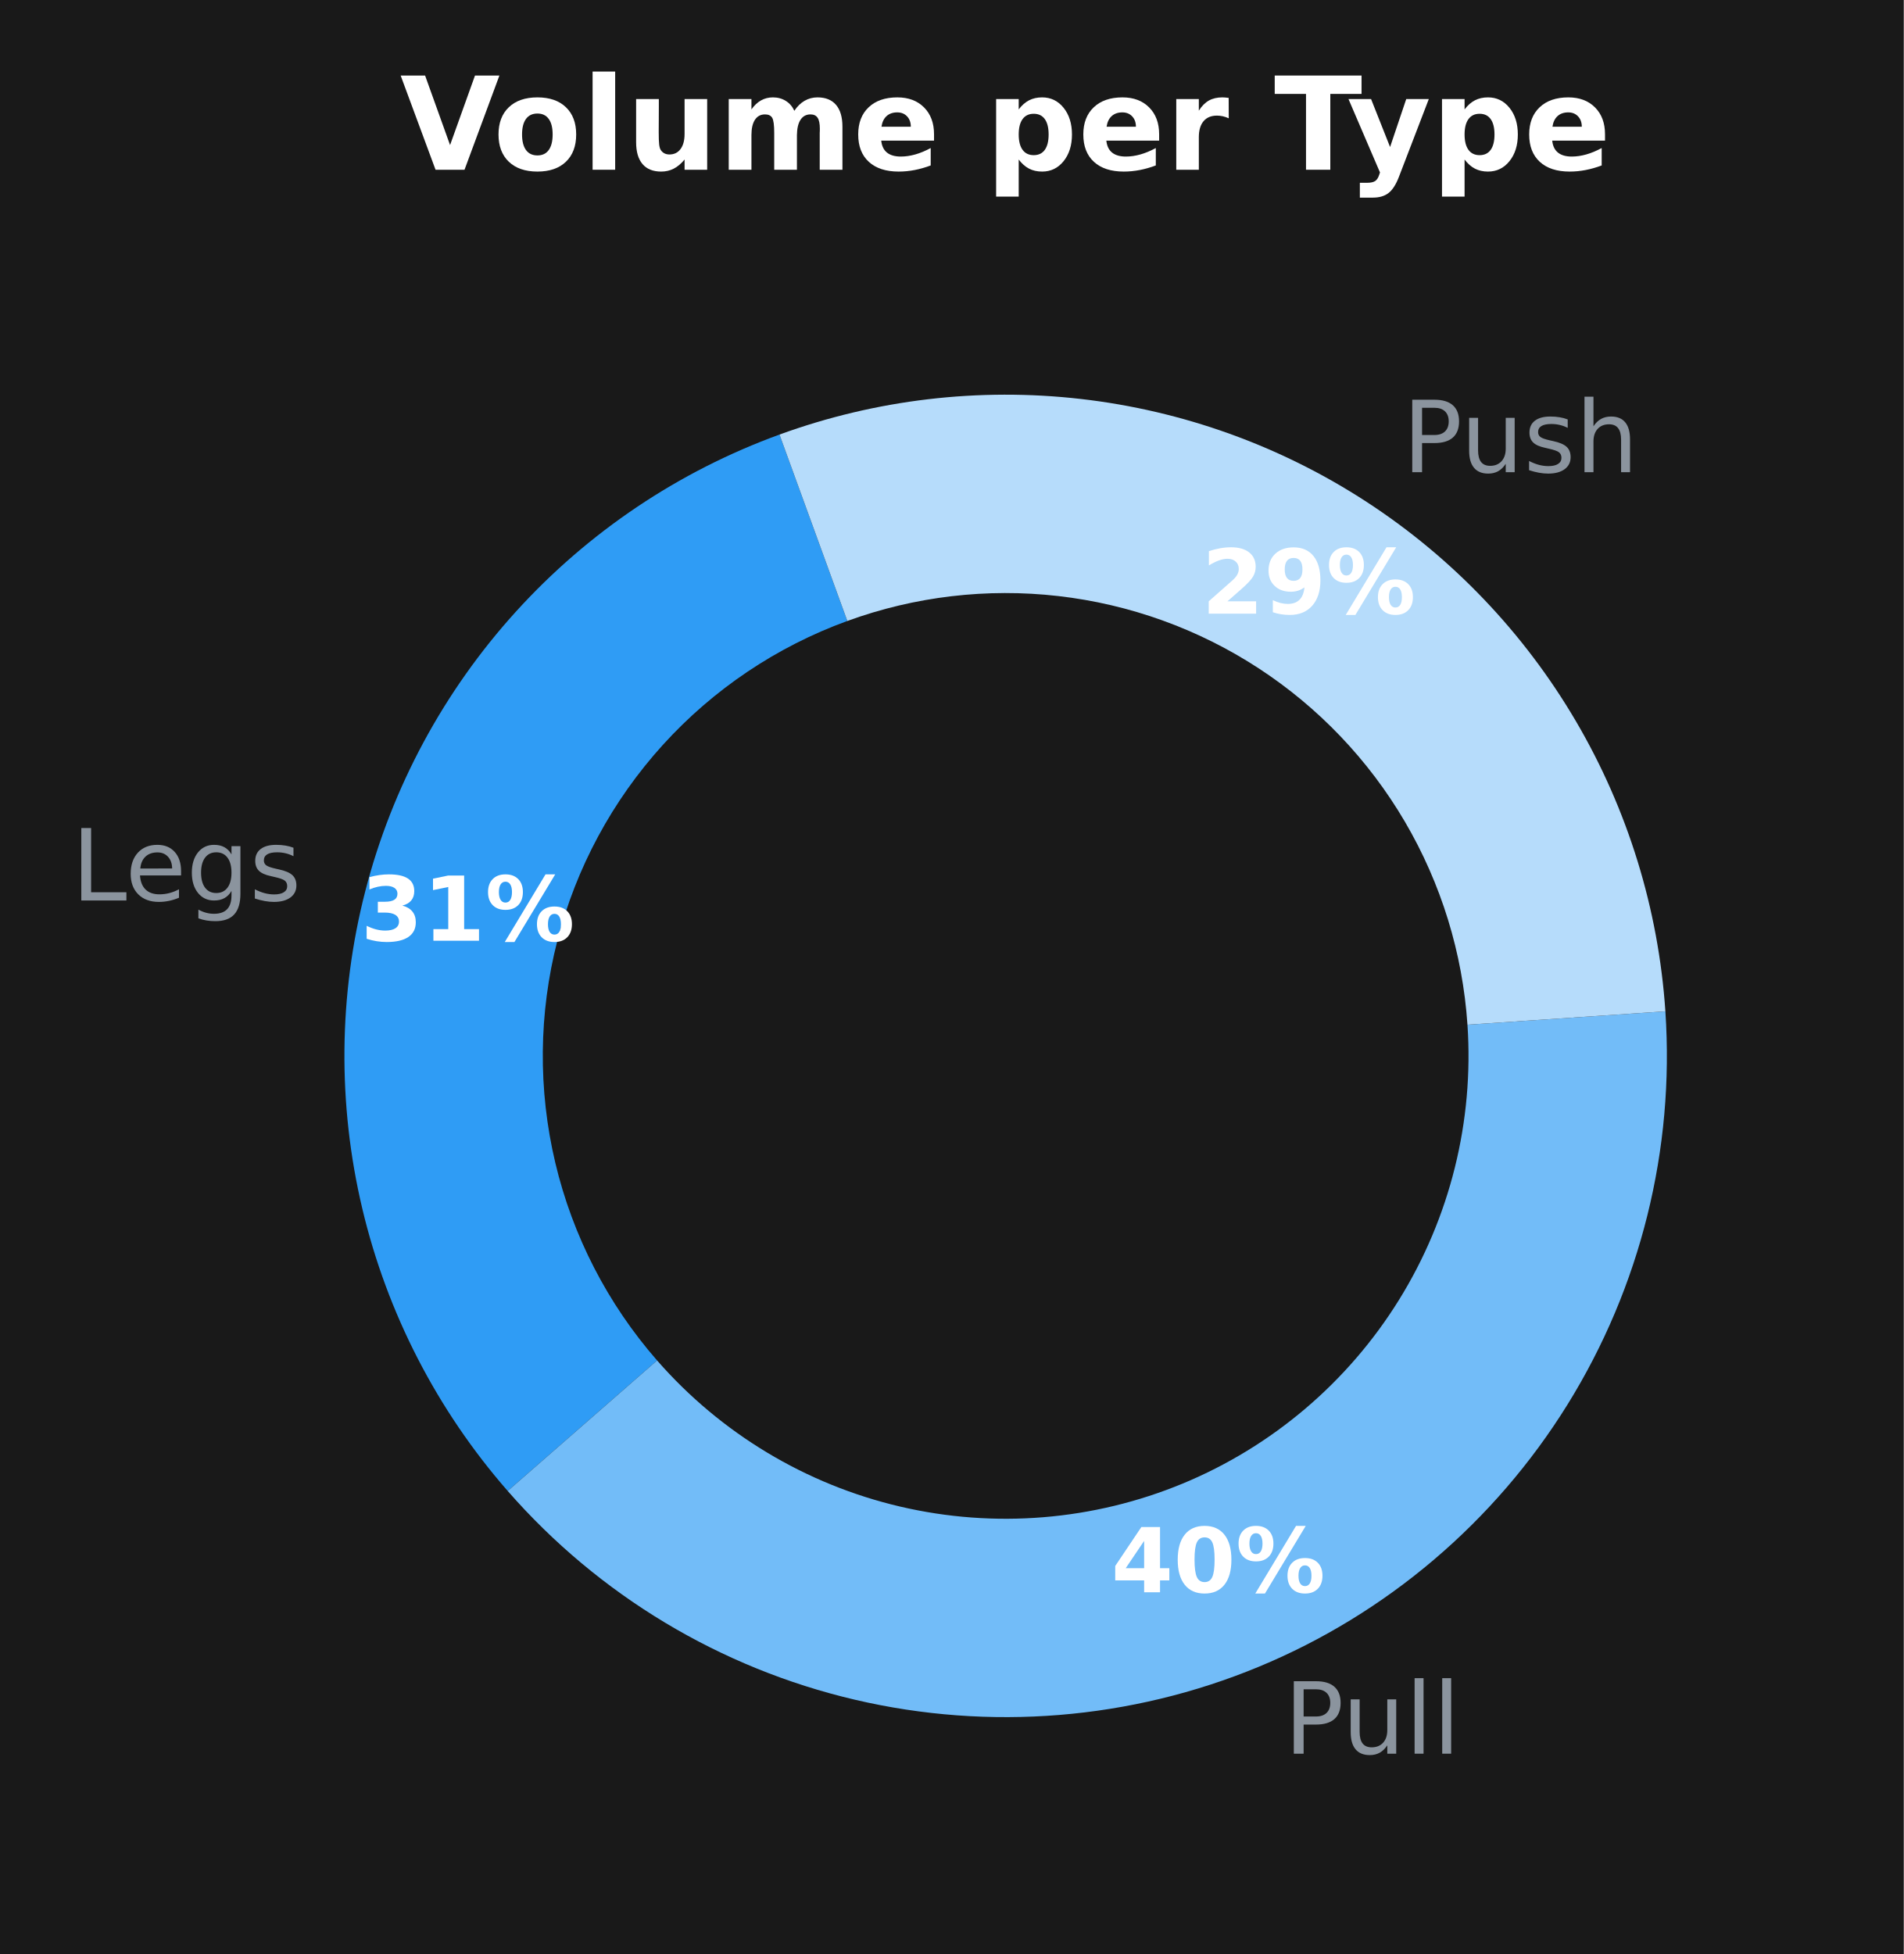
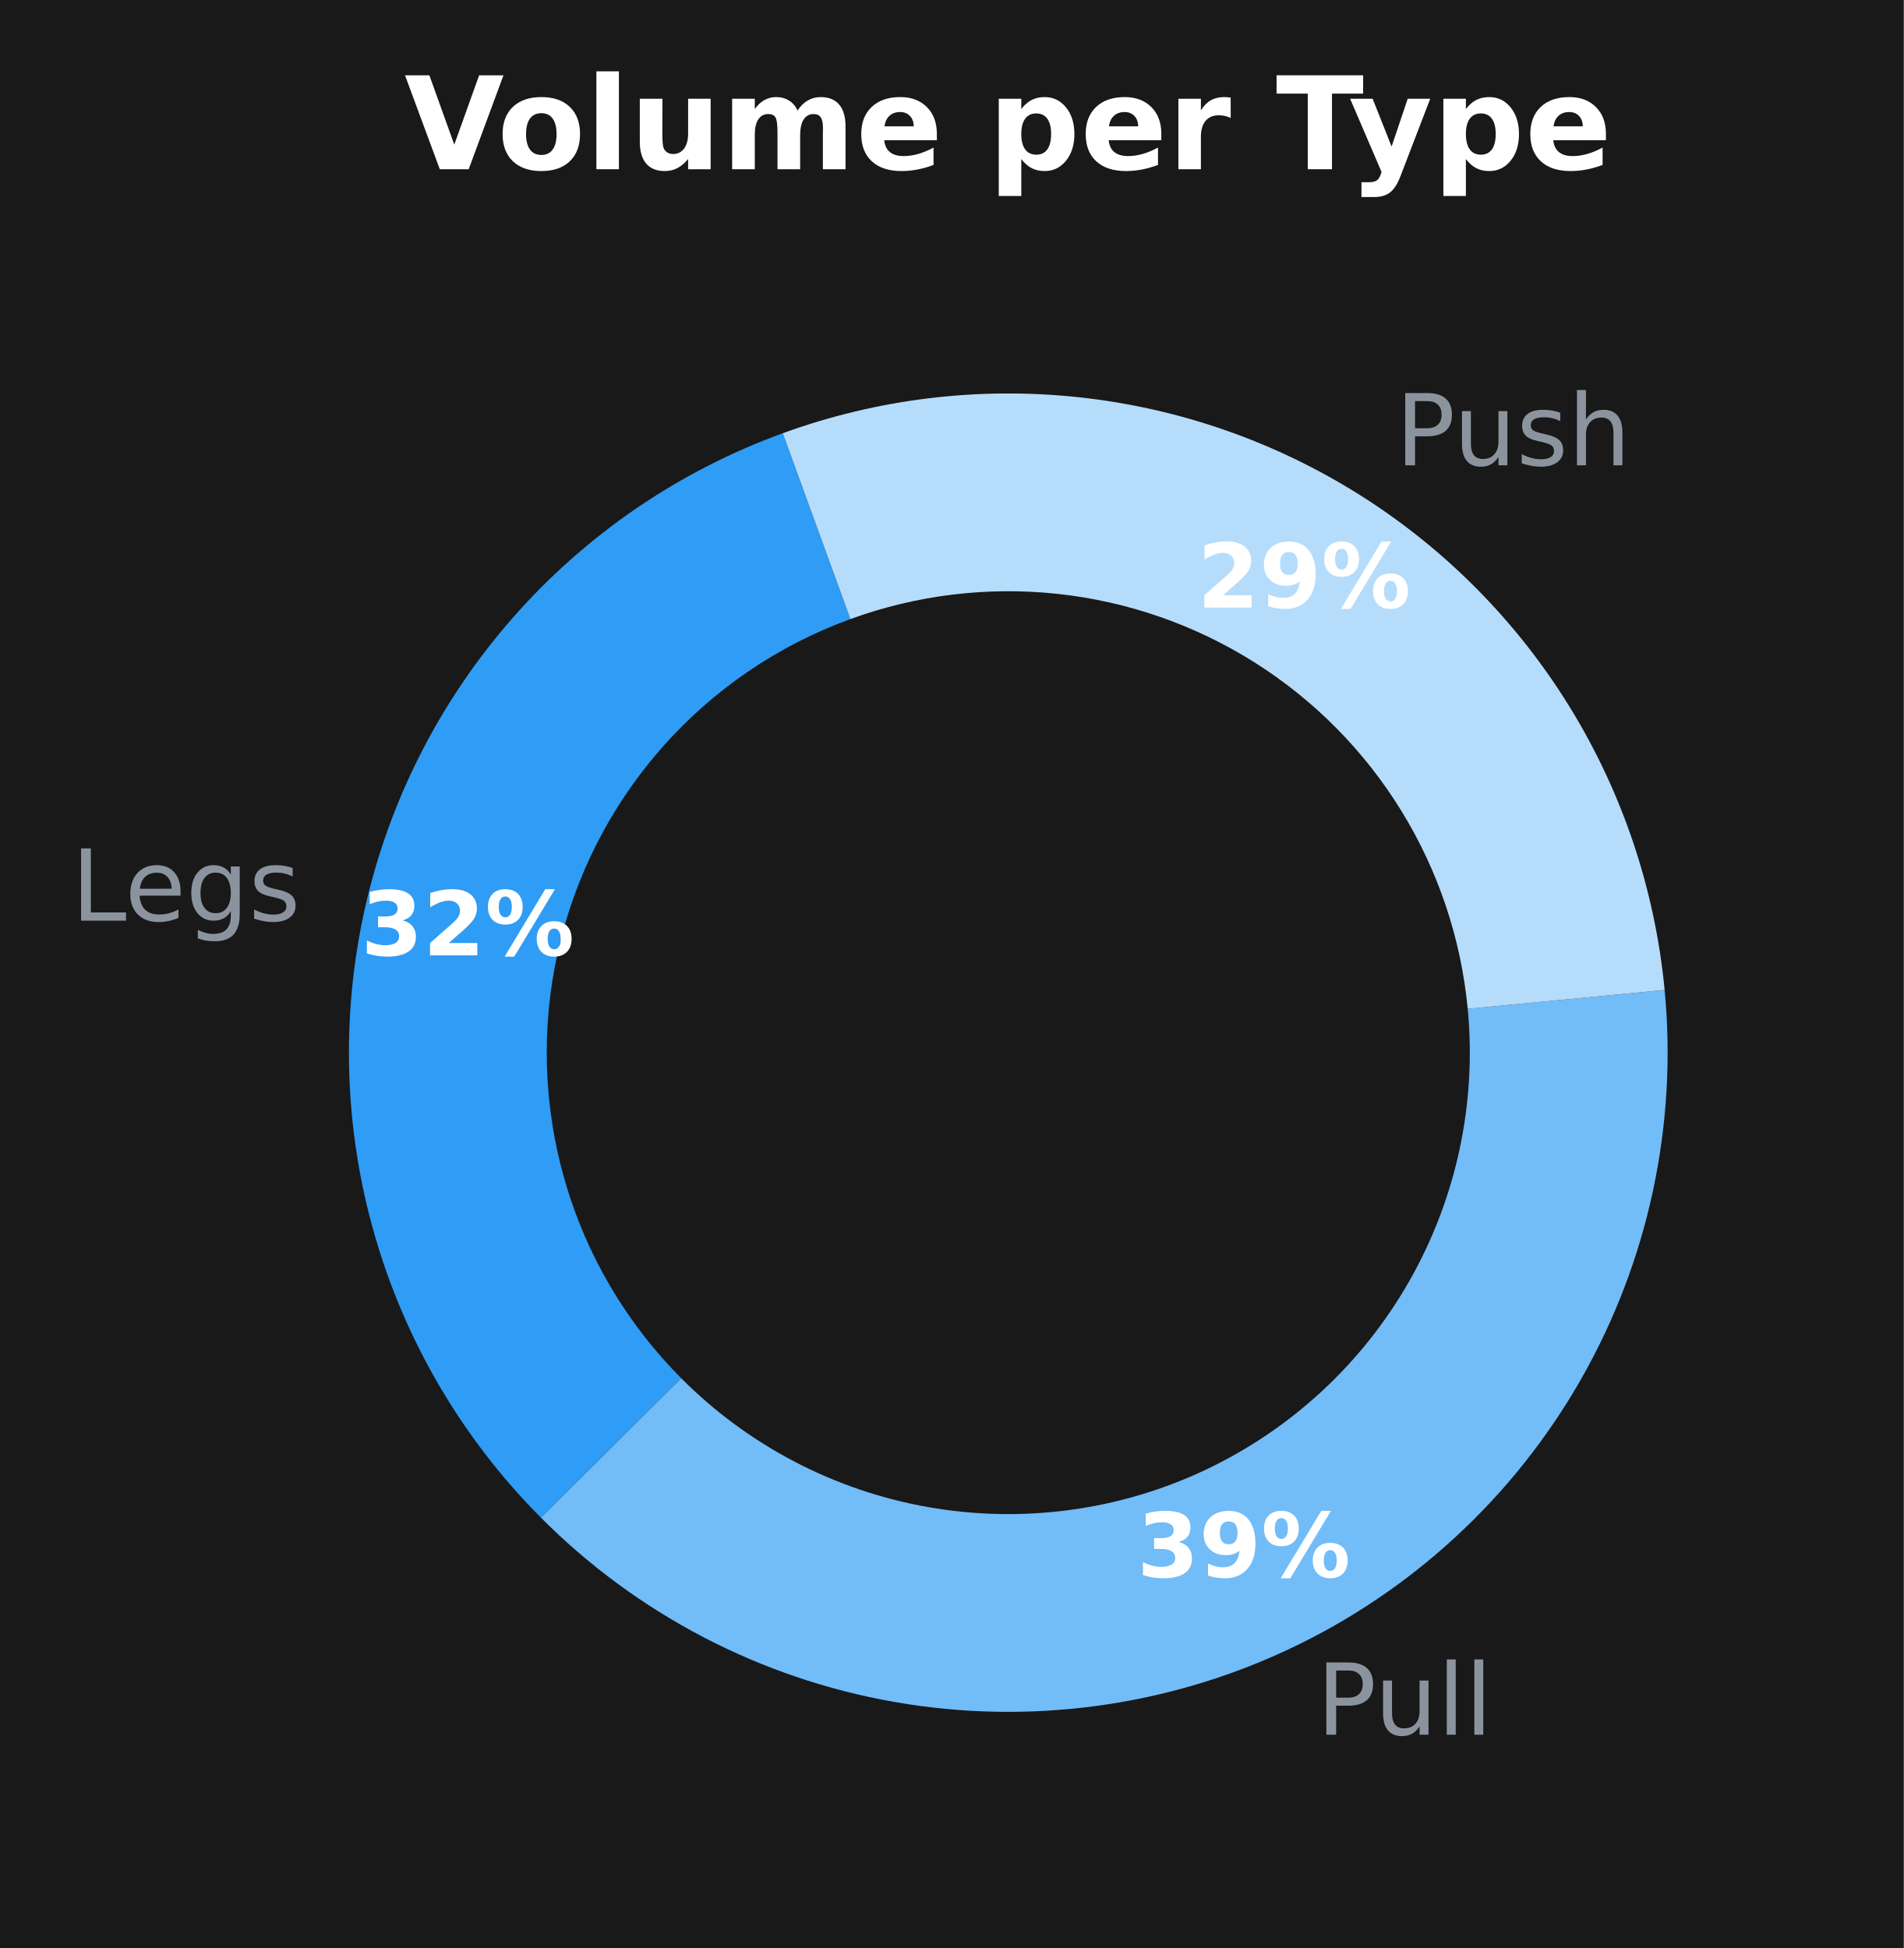
- <svg xmlns="http://www.w3.org/2000/svg" xmlns:xlink="http://www.w3.org/1999/xlink" width="191.541pt" height="196.598pt" viewBox="0 0 191.541 196.598" version="1.1">
+ <svg xmlns="http://www.w3.org/2000/svg" xmlns:xlink="http://www.w3.org/1999/xlink" width="192.096pt" height="196.598pt" viewBox="0 0 192.096 196.598" version="1.1">
  <defs>
    <style type="text/css">*{stroke-linejoin: round; stroke-linecap: butt}</style>
  </defs>
  <g id="figure_1">
    <g id="patch_1">
-       <path d="M 0 196.598  L 191.541 196.598  L 191.541 0  L 0 0  z " style="fill: #191919" />
+       <path d="M 0 196.598  L 192.096 196.598  L 192.096 0  L 0 0  z " style="fill: #191919" />
    </g>
    <g id="axes_1">
      <g id="patch_2">
-         <path d="M 78.427 43.722  C 68.272 47.418 59.168 53.534 51.907 61.538  C 44.646 69.542 39.443 79.196 36.751 89.662  C 34.058 100.128 33.956 111.094 36.453 121.609  C 38.949 132.123 43.971 141.872 51.081 150.011  L 66.111 136.879  C 61.134 131.182 57.619 124.358 55.871 116.997  C 54.123 109.637 54.195 101.961 56.08 94.635  C 57.965 87.308 61.606 80.551 66.689 74.948  C 71.772 69.345 78.144 65.064 85.253 62.477  z " style="fill: #2f9cf5" />
+         <path d="M 78.982 43.722  C 68.483 47.543 59.114 53.949 51.742 62.345  C 44.371 70.74 39.232 80.86 36.801 91.765  C 34.371 102.67 34.726 114.013 37.834 124.745  C 40.942 135.477 46.704 145.255 54.586 153.173  L 68.731 139.092  C 63.214 133.55 59.18 126.705 57.004 119.193  C 54.829 111.681 54.58 103.74 56.282 96.107  C 57.983 88.473 61.58 81.39 66.74 75.513  C 71.9 69.635 78.459 65.152 85.808 62.477  z " style="fill: #2f9cf5" />
      </g>
      <g id="patch_3">
-         <path d="M 51.081 150.011  C 60.241 160.494 72.463 167.842 86.017 171.015  C 99.571 174.188 113.785 173.028 126.646 167.699  C 139.506 162.371 150.375 153.138 157.714 141.309  C 165.052 129.48 168.496 115.641 167.557 101.752  L 147.644 103.098  C 148.301 112.82 145.891 122.507 140.754 130.788  C 135.617 139.068 128.008 145.531 119.006 149.261  C 110.004 152.991 100.054 153.803 90.566 151.582  C 81.078 149.361 72.523 144.217 66.111 136.879  z " style="fill: #72bcf8" />
+         <path d="M 54.586 153.173  C 64.258 162.889 76.7 169.382 90.201 171.758  C 103.703 174.135 117.614 172.282 130.022 166.453  C 142.43 160.624 152.739 151.1 159.529 139.191  C 166.32 127.282 169.266 113.56 167.963 99.913  L 148.095 101.811  C 149.007 111.364 146.944 120.969 142.191 129.305  C 137.438 137.641 130.222 144.308 121.536 148.388  C 112.851 152.469 103.113 153.766 93.662 152.102  C 84.211 150.439 75.501 145.894 68.731 139.092  z " style="fill: #72bcf8" />
      </g>
      <g id="patch_4">
-         <path d="M 167.557 101.752  C 166.862 91.46 163.782 81.47 158.562 72.573  C 153.342 63.676 146.124 56.113 137.479 50.485  C 128.835 44.857 118.999 41.316 108.75 40.142  C 98.502 38.968 88.12 40.194 78.427 43.722  L 85.253 62.477  C 92.038 60.007 99.306 59.149 106.479 59.971  C 113.653 60.792 120.539 63.271 126.59 67.211  C 132.641 71.151 137.694 76.444 141.348 82.672  C 145.002 88.9 147.157 95.893 147.644 103.098  z " style="fill: #b6dcfb" />
+         <path d="M 167.963 99.913  C 166.997 89.8 163.727 80.041 158.405 71.387  C 153.083 62.733 145.848 55.412 137.258 49.987  C 128.668 44.563 118.948 41.177 108.847 40.091  C 98.746 39.005 88.529 40.247 78.982 43.722  L 85.808 62.477  C 92.491 60.045 99.643 59.175 106.714 59.935  C 113.785 60.695 120.588 63.065 126.601 66.862  C 132.615 70.66 137.679 75.784 141.404 81.842  C 145.13 87.9 147.418 94.731 148.095 101.811  z " style="fill: #b6dcfb" />
      </g>
      <g id="matplotlib.axis_1" />
      <g id="matplotlib.axis_2" />
      <g id="text_1">
-         <g style="fill: #8b949e" transform="translate(7.2 90.60188) scale(0.1 -0.1)">
+         <g style="fill: #8b949e" transform="translate(7.2 92.91496) scale(0.1 -0.1)">
          <defs>
            <path id="DejaVuSans-2f" d="M 628 4666  L 1259 4666  L 1259 531  L 3531 531  L 3531 0  L 628 0  L 628 4666  z " transform="scale(0.015625)" />
            <path id="DejaVuSans-48" d="M 3597 1894  L 3597 1613  L 953 1613  Q 991 1019 1311 708  Q 1631 397 2203 397  Q 2534 397 2845 478  Q 3156 559 3463 722  L 3463 178  Q 3153 47 2828 -22  Q 2503 -91 2169 -91  Q 1331 -91 842 396  Q 353 884 353 1716  Q 353 2575 817 3079  Q 1281 3584 2069 3584  Q 2775 3584 3186 3129  Q 3597 2675 3597 1894  z M 3022 2063  Q 3016 2534 2758 2815  Q 2500 3097 2075 3097  Q 1594 3097 1305 2825  Q 1016 2553 972 2059  L 3022 2063  z " transform="scale(0.015625)" />
            <path id="DejaVuSans-4a" d="M 2906 1791  Q 2906 2416 2648 2759  Q 2391 3103 1925 3103  Q 1463 3103 1205 2759  Q 947 2416 947 1791  Q 947 1169 1205 825  Q 1463 481 1925 481  Q 2391 481 2648 825  Q 2906 1169 2906 1791  z M 3481 434  Q 3481 -459 3084 -895  Q 2688 -1331 1869 -1331  Q 1566 -1331 1297 -1286  Q 1028 -1241 775 -1147  L 775 -588  Q 1028 -725 1275 -790  Q 1522 -856 1778 -856  Q 2344 -856 2625 -561  Q 2906 -266 2906 331  L 2906 616  Q 2728 306 2450 153  Q 2172 0 1784 0  Q 1141 0 747 490  Q 353 981 353 1791  Q 353 2603 747 3093  Q 1141 3584 1784 3584  Q 2172 3584 2450 3431  Q 2728 3278 2906 2969  L 2906 3500  L 3481 3500  L 3481 434  z " transform="scale(0.015625)" />
            <path id="DejaVuSans-56" d="M 2834 3397  L 2834 2853  Q 2591 2978 2328 3040  Q 2066 3103 1784 3103  Q 1356 3103 1142 2972  Q 928 2841 928 2578  Q 928 2378 1081 2264  Q 1234 2150 1697 2047  L 1894 2003  Q 2506 1872 2764 1633  Q 3022 1394 3022 966  Q 3022 478 2636 193  Q 2250 -91 1575 -91  Q 1294 -91 989 -36  Q 684 19 347 128  L 347 722  Q 666 556 975 473  Q 1284 391 1588 391  Q 1994 391 2212 530  Q 2431 669 2431 922  Q 2431 1156 2273 1281  Q 2116 1406 1581 1522  L 1381 1569  Q 847 1681 609 1914  Q 372 2147 372 2553  Q 372 3047 722 3315  Q 1072 3584 1716 3584  Q 2034 3584 2315 3537  Q 2597 3491 2834 3397  z " transform="scale(0.015625)" />
          </defs>
          <use xlink:href="#DejaVuSans-2f" />
          <use xlink:href="#DejaVuSans-48" transform="translate(53.96875 0)" />
          <use xlink:href="#DejaVuSans-4a" transform="translate(115.5 0)" />
          <use xlink:href="#DejaVuSans-56" transform="translate(178.9844 0)" />
        </g>
      </g>
      <g id="text_2">
-         <g style="fill: #8b949e" transform="translate(129.1921 176.4436) scale(0.1 -0.1)">
+         <g style="fill: #8b949e" transform="translate(132.8511 175.0725) scale(0.1 -0.1)">
          <defs>
            <path id="DejaVuSans-33" d="M 1259 4147  L 1259 2394  L 2053 2394  Q 2494 2394 2734 2622  Q 2975 2850 2975 3272  Q 2975 3691 2734 3919  Q 2494 4147 2053 4147  L 1259 4147  z M 628 4666  L 2053 4666  Q 2838 4666 3239 4311  Q 3641 3956 3641 3272  Q 3641 2581 3239 2228  Q 2838 1875 2053 1875  L 1259 1875  L 1259 0  L 628 0  L 628 4666  z " transform="scale(0.015625)" />
            <path id="DejaVuSans-58" d="M 544 1381  L 544 3500  L 1119 3500  L 1119 1403  Q 1119 906 1312 657  Q 1506 409 1894 409  Q 2359 409 2629 706  Q 2900 1003 2900 1516  L 2900 3500  L 3475 3500  L 3475 0  L 2900 0  L 2900 538  Q 2691 219 2414 64  Q 2138 -91 1772 -91  Q 1169 -91 856 284  Q 544 659 544 1381  z M 1991 3584  L 1991 3584  z " transform="scale(0.015625)" />
            <path id="DejaVuSans-4f" d="M 603 4863  L 1178 4863  L 1178 0  L 603 0  L 603 4863  z " transform="scale(0.015625)" />
          </defs>
          <use xlink:href="#DejaVuSans-33" />
          <use xlink:href="#DejaVuSans-58" transform="translate(58.54688 0)" />
          <use xlink:href="#DejaVuSans-4f" transform="translate(121.9219 0)" />
          <use xlink:href="#DejaVuSans-4f" transform="translate(149.7031 0)" />
        </g>
      </g>
      <g id="text_3">
-         <g style="fill: #8b949e" transform="translate(141.1093 47.50791) scale(0.1 -0.1)">
+         <g style="fill: #8b949e" transform="translate(140.8104 46.96026) scale(0.1 -0.1)">
          <defs>
            <path id="DejaVuSans-4b" d="M 3513 2113  L 3513 0  L 2938 0  L 2938 2094  Q 2938 2591 2744 2837  Q 2550 3084 2163 3084  Q 1697 3084 1428 2787  Q 1159 2491 1159 1978  L 1159 0  L 581 0  L 581 4863  L 1159 4863  L 1159 2956  Q 1366 3272 1645 3428  Q 1925 3584 2291 3584  Q 2894 3584 3203 3211  Q 3513 2838 3513 2113  z " transform="scale(0.015625)" />
          </defs>
          <use xlink:href="#DejaVuSans-33" />
          <use xlink:href="#DejaVuSans-58" transform="translate(58.54688 0)" />
          <use xlink:href="#DejaVuSans-56" transform="translate(121.9219 0)" />
          <use xlink:href="#DejaVuSans-4b" transform="translate(174.0156 0)" />
        </g>
      </g>
      <g id="text_4">
-         <g style="fill: #ffffff" transform="translate(36.2884 94.65191) scale(0.09 -0.09)">
+         <g style="fill: #ffffff" transform="translate(36.41963 96.41826) scale(0.09 -0.09)">
          <defs>
            <path id="DejaVuSans-Bold-16" d="M 2981 2516  Q 3453 2394 3698 2092  Q 3944 1791 3944 1325  Q 3944 631 3412 270  Q 2881 -91 1863 -91  Q 1503 -91 1142 -33  Q 781 25 428 141  L 428 1069  Q 766 900 1098 814  Q 1431 728 1753 728  Q 2231 728 2486 893  Q 2741 1059 2741 1369  Q 2741 1688 2480 1852  Q 2219 2016 1709 2016  L 1228 2016  L 1228 2791  L 1734 2791  Q 2188 2791 2409 2933  Q 2631 3075 2631 3366  Q 2631 3634 2415 3781  Q 2200 3928 1806 3928  Q 1516 3928 1219 3862  Q 922 3797 628 3669  L 628 4550  Q 984 4650 1334 4700  Q 1684 4750 2022 4750  Q 2931 4750 3382 4451  Q 3834 4153 3834 3553  Q 3834 3144 3618 2883  Q 3403 2622 2981 2516  z " transform="scale(0.015625)" />
-             <path id="DejaVuSans-Bold-14" d="M 750 831  L 1813 831  L 1813 3847  L 722 3622  L 722 4441  L 1806 4666  L 2950 4666  L 2950 831  L 4013 831  L 4013 0  L 750 0  L 750 831  z " transform="scale(0.015625)" />
+             <path id="DejaVuSans-Bold-15" d="M 1844 884  L 3897 884  L 3897 0  L 506 0  L 506 884  L 2209 2388  Q 2438 2594 2547 2791  Q 2656 2988 2656 3200  Q 2656 3528 2436 3728  Q 2216 3928 1850 3928  Q 1569 3928 1234 3808  Q 900 3688 519 3450  L 519 4475  Q 925 4609 1322 4679  Q 1719 4750 2100 4750  Q 2938 4750 3402 4381  Q 3866 4013 3866 3353  Q 3866 2972 3669 2642  Q 3472 2313 2841 1759  L 1844 884  z " transform="scale(0.015625)" />
            <path id="DejaVuSans-Bold-8" d="M 4959 1925  Q 4738 1925 4616 1733  Q 4494 1541 4494 1184  Q 4494 825 4614 633  Q 4734 441 4959 441  Q 5184 441 5303 633  Q 5422 825 5422 1184  Q 5422 1541 5301 1733  Q 5181 1925 4959 1925  z M 4959 2450  Q 5541 2450 5875 2112  Q 6209 1775 6209 1184  Q 6209 594 5875 251  Q 5541 -91 4959 -91  Q 4378 -91 4042 251  Q 3706 594 3706 1184  Q 3706 1772 4042 2111  Q 4378 2450 4959 2450  z M 2094 -91  L 1403 -91  L 4319 4750  L 5013 4750  L 2094 -91  z M 1453 4750  Q 2034 4750 2367 4411  Q 2700 4072 2700 3481  Q 2700 2891 2367 2550  Q 2034 2209 1453 2209  Q 872 2209 539 2550  Q 206 2891 206 3481  Q 206 4072 539 4411  Q 872 4750 1453 4750  z M 1453 4225  Q 1228 4225 1106 4031  Q 984 3838 984 3481  Q 984 3122 1106 2926  Q 1228 2731 1453 2731  Q 1678 2731 1798 2926  Q 1919 3122 1919 3481  Q 1919 3838 1797 4031  Q 1675 4225 1453 4225  z " transform="scale(0.015625)" />
          </defs>
          <use xlink:href="#DejaVuSans-Bold-16" />
-           <use xlink:href="#DejaVuSans-Bold-14" transform="translate(69.57812 0)" />
+           <use xlink:href="#DejaVuSans-Bold-15" transform="translate(69.57812 0)" />
          <use xlink:href="#DejaVuSans-Bold-8" transform="translate(139.1562 0)" />
        </g>
      </g>
      <g id="text_5">
-         <g style="fill: #ffffff" transform="translate(111.8001 160.2035) scale(0.09 -0.09)">
+         <g style="fill: #ffffff" transform="translate(114.7254 159.1564) scale(0.09 -0.09)">
          <defs>
-             <path id="DejaVuSans-Bold-17" d="M 2356 3675  L 1038 1722  L 2356 1722  L 2356 3675  z M 2156 4666  L 3494 4666  L 3494 1722  L 4159 1722  L 4159 850  L 3494 850  L 3494 0  L 2356 0  L 2356 850  L 288 850  L 288 1881  L 2156 4666  z " transform="scale(0.015625)" />
-             <path id="DejaVuSans-Bold-13" d="M 2944 2338  Q 2944 3213 2780 3570  Q 2616 3928 2228 3928  Q 1841 3928 1675 3570  Q 1509 3213 1509 2338  Q 1509 1453 1675 1090  Q 1841 728 2228 728  Q 2613 728 2778 1090  Q 2944 1453 2944 2338  z M 4147 2328  Q 4147 1169 3647 539  Q 3147 -91 2228 -91  Q 1306 -91 806 539  Q 306 1169 306 2328  Q 306 3491 806 4120  Q 1306 4750 2228 4750  Q 3147 4750 3647 4120  Q 4147 3491 4147 2328  z " transform="scale(0.015625)" />
+             <path id="DejaVuSans-Bold-1c" d="M 641 103  L 641 966  Q 928 831 1190 764  Q 1453 697 1709 697  Q 2247 697 2547 995  Q 2847 1294 2900 1881  Q 2688 1725 2447 1647  Q 2206 1569 1925 1569  Q 1209 1569 770 1986  Q 331 2403 331 3084  Q 331 3838 820 4291  Q 1309 4744 2131 4744  Q 3044 4744 3544 4128  Q 4044 3513 4044 2388  Q 4044 1231 3459 570  Q 2875 -91 1856 -91  Q 1528 -91 1228 -42  Q 928 6 641 103  z M 2125 2350  Q 2441 2350 2600 2554  Q 2759 2759 2759 3169  Q 2759 3575 2600 3781  Q 2441 3988 2125 3988  Q 1809 3988 1650 3781  Q 1491 3575 1491 3169  Q 1491 2759 1650 2554  Q 1809 2350 2125 2350  z " transform="scale(0.015625)" />
          </defs>
-           <use xlink:href="#DejaVuSans-Bold-17" />
-           <use xlink:href="#DejaVuSans-Bold-13" transform="translate(69.57812 0)" />
+           <use xlink:href="#DejaVuSans-Bold-16" />
+           <use xlink:href="#DejaVuSans-Bold-1c" transform="translate(69.57812 0)" />
          <use xlink:href="#DejaVuSans-Bold-8" transform="translate(139.1562 0)" />
        </g>
      </g>
      <g id="text_6">
-         <g style="fill: #ffffff" transform="translate(120.9004 61.74349) scale(0.09 -0.09)">
-           <defs>
-             <path id="DejaVuSans-Bold-15" d="M 1844 884  L 3897 884  L 3897 0  L 506 0  L 506 884  L 2209 2388  Q 2438 2594 2547 2791  Q 2656 2988 2656 3200  Q 2656 3528 2436 3728  Q 2216 3928 1850 3928  Q 1569 3928 1234 3808  Q 900 3688 519 3450  L 519 4475  Q 925 4609 1322 4679  Q 1719 4750 2100 4750  Q 2938 4750 3402 4381  Q 3866 4013 3866 3353  Q 3866 2972 3669 2642  Q 3472 2313 2841 1759  L 1844 884  z " transform="scale(0.015625)" />
-             <path id="DejaVuSans-Bold-1c" d="M 641 103  L 641 966  Q 928 831 1190 764  Q 1453 697 1709 697  Q 2247 697 2547 995  Q 2847 1294 2900 1881  Q 2688 1725 2447 1647  Q 2206 1569 1925 1569  Q 1209 1569 770 1986  Q 331 2403 331 3084  Q 331 3838 820 4291  Q 1309 4744 2131 4744  Q 3044 4744 3544 4128  Q 4044 3513 4044 2388  Q 4044 1231 3459 570  Q 2875 -91 1856 -91  Q 1528 -91 1228 -42  Q 928 6 641 103  z M 2125 2350  Q 2441 2350 2600 2554  Q 2759 2759 2759 3169  Q 2759 3575 2600 3781  Q 2441 3988 2125 3988  Q 1809 3988 1650 3781  Q 1491 3575 1491 3169  Q 1491 2759 1650 2554  Q 1809 2350 2125 2350  z " transform="scale(0.015625)" />
-           </defs>
+         <g style="fill: #ffffff" transform="translate(120.8034 61.32529) scale(0.09 -0.09)">
          <use xlink:href="#DejaVuSans-Bold-15" />
          <use xlink:href="#DejaVuSans-Bold-1c" transform="translate(69.57812 0)" />
          <use xlink:href="#DejaVuSans-Bold-8" transform="translate(139.1562 0)" />
        </g>
      </g>
      <g id="text_7">
-         <g style="fill: #ffffff" transform="translate(40.24823 17.07797) scale(0.13 -0.13)">
+         <g style="fill: #ffffff" transform="translate(40.80341 17.07797) scale(0.13 -0.13)">
          <defs>
            <path id="DejaVuSans-Bold-39" d="M 31 4666  L 1241 4666  L 2478 1222  L 3713 4666  L 4922 4666  L 3194 0  L 1759 0  L 31 4666  z " transform="scale(0.015625)" />
            <path id="DejaVuSans-Bold-52" d="M 2203 2784  Q 1831 2784 1636 2517  Q 1441 2250 1441 1747  Q 1441 1244 1636 976  Q 1831 709 2203 709  Q 2569 709 2762 976  Q 2956 1244 2956 1747  Q 2956 2250 2762 2517  Q 2569 2784 2203 2784  z M 2203 3584  Q 3106 3584 3614 3096  Q 4122 2609 4122 1747  Q 4122 884 3614 396  Q 3106 -91 2203 -91  Q 1297 -91 786 396  Q 275 884 275 1747  Q 275 2609 786 3096  Q 1297 3584 2203 3584  z " transform="scale(0.015625)" />
            <path id="DejaVuSans-Bold-4f" d="M 538 4863  L 1656 4863  L 1656 0  L 538 0  L 538 4863  z " transform="scale(0.015625)" />
            <path id="DejaVuSans-Bold-58" d="M 500 1363  L 500 3500  L 1625 3500  L 1625 3150  Q 1625 2866 1622 2436  Q 1619 2006 1619 1863  Q 1619 1441 1641 1255  Q 1663 1069 1716 984  Q 1784 875 1895 815  Q 2006 756 2150 756  Q 2500 756 2700 1025  Q 2900 1294 2900 1772  L 2900 3500  L 4019 3500  L 4019 0  L 2900 0  L 2900 506  Q 2647 200 2364 54  Q 2081 -91 1741 -91  Q 1134 -91 817 281  Q 500 653 500 1363  z " transform="scale(0.015625)" />
            <path id="DejaVuSans-Bold-50" d="M 3781 2919  Q 3994 3244 4286 3414  Q 4578 3584 4928 3584  Q 5531 3584 5847 3212  Q 6163 2841 6163 2131  L 6163 0  L 5038 0  L 5038 1825  Q 5041 1866 5042 1909  Q 5044 1953 5044 2034  Q 5044 2406 4934 2573  Q 4825 2741 4581 2741  Q 4263 2741 4089 2478  Q 3916 2216 3909 1719  L 3909 0  L 2784 0  L 2784 1825  Q 2784 2406 2684 2573  Q 2584 2741 2328 2741  Q 2006 2741 1831 2477  Q 1656 2213 1656 1722  L 1656 0  L 531 0  L 531 3500  L 1656 3500  L 1656 2988  Q 1863 3284 2130 3434  Q 2397 3584 2719 3584  Q 3081 3584 3359 3409  Q 3638 3234 3781 2919  z " transform="scale(0.015625)" />
            <path id="DejaVuSans-Bold-48" d="M 4031 1759  L 4031 1441  L 1416 1441  Q 1456 1047 1700 850  Q 1944 653 2381 653  Q 2734 653 3104 758  Q 3475 863 3866 1075  L 3866 213  Q 3469 63 3072 -14  Q 2675 -91 2278 -91  Q 1328 -91 801 392  Q 275 875 275 1747  Q 275 2603 792 3093  Q 1309 3584 2216 3584  Q 3041 3584 3536 3087  Q 4031 2591 4031 1759  z M 2881 2131  Q 2881 2450 2695 2645  Q 2509 2841 2209 2841  Q 1884 2841 1681 2658  Q 1478 2475 1428 2131  L 2881 2131  z " transform="scale(0.015625)" />
            <path id="DejaVuSans-Bold-3" transform="scale(0.015625)" />
            <path id="DejaVuSans-Bold-53" d="M 1656 506  L 1656 -1331  L 538 -1331  L 538 3500  L 1656 3500  L 1656 2988  Q 1888 3294 2169 3439  Q 2450 3584 2816 3584  Q 3463 3584 3878 3070  Q 4294 2556 4294 1747  Q 4294 938 3878 423  Q 3463 -91 2816 -91  Q 2450 -91 2169 54  Q 1888 200 1656 506  z M 2400 2772  Q 2041 2772 1848 2508  Q 1656 2244 1656 1747  Q 1656 1250 1848 986  Q 2041 722 2400 722  Q 2759 722 2948 984  Q 3138 1247 3138 1747  Q 3138 2247 2948 2509  Q 2759 2772 2400 2772  z " transform="scale(0.015625)" />
            <path id="DejaVuSans-Bold-55" d="M 3138 2547  Q 2991 2616 2845 2648  Q 2700 2681 2553 2681  Q 2122 2681 1889 2404  Q 1656 2128 1656 1613  L 1656 0  L 538 0  L 538 3500  L 1656 3500  L 1656 2925  Q 1872 3269 2151 3426  Q 2431 3584 2822 3584  Q 2878 3584 2943 3579  Q 3009 3575 3134 3559  L 3138 2547  z " transform="scale(0.015625)" />
            <path id="DejaVuSans-Bold-37" d="M 31 4666  L 4331 4666  L 4331 3756  L 2784 3756  L 2784 0  L 1581 0  L 1581 3756  L 31 3756  L 31 4666  z " transform="scale(0.015625)" />
            <path id="DejaVuSans-Bold-5c" d="M 78 3500  L 1197 3500  L 2138 1125  L 2938 3500  L 4056 3500  L 2584 -331  Q 2363 -916 2067 -1148  Q 1772 -1381 1288 -1381  L 641 -1381  L 641 -647  L 991 -647  Q 1275 -647 1404 -556  Q 1534 -466 1606 -231  L 1638 -134  L 78 3500  z " transform="scale(0.015625)" />
          </defs>
          <use xlink:href="#DejaVuSans-Bold-39" />
          <use xlink:href="#DejaVuSans-Bold-52" transform="translate(71.92188 0)" />
          <use xlink:href="#DejaVuSans-Bold-4f" transform="translate(140.625 0)" />
          <use xlink:href="#DejaVuSans-Bold-58" transform="translate(174.9062 0)" />
          <use xlink:href="#DejaVuSans-Bold-50" transform="translate(246.0938 0)" />
          <use xlink:href="#DejaVuSans-Bold-48" transform="translate(350.2969 0)" />
          <use xlink:href="#DejaVuSans-Bold-3" transform="translate(418.125 0)" />
          <use xlink:href="#DejaVuSans-Bold-53" transform="translate(452.9375 0)" />
          <use xlink:href="#DejaVuSans-Bold-48" transform="translate(524.5156 0)" />
          <use xlink:href="#DejaVuSans-Bold-55" transform="translate(592.3438 0)" />
          <use xlink:href="#DejaVuSans-Bold-3" transform="translate(641.6562 0)" />
          <use xlink:href="#DejaVuSans-Bold-37" transform="translate(676.4688 0)" />
          <use xlink:href="#DejaVuSans-Bold-5c" transform="translate(732.8281 0)" />
          <use xlink:href="#DejaVuSans-Bold-53" transform="translate(798.0156 0)" />
          <use xlink:href="#DejaVuSans-Bold-48" transform="translate(869.5938 0)" />
        </g>
      </g>
    </g>
  </g>
</svg>
